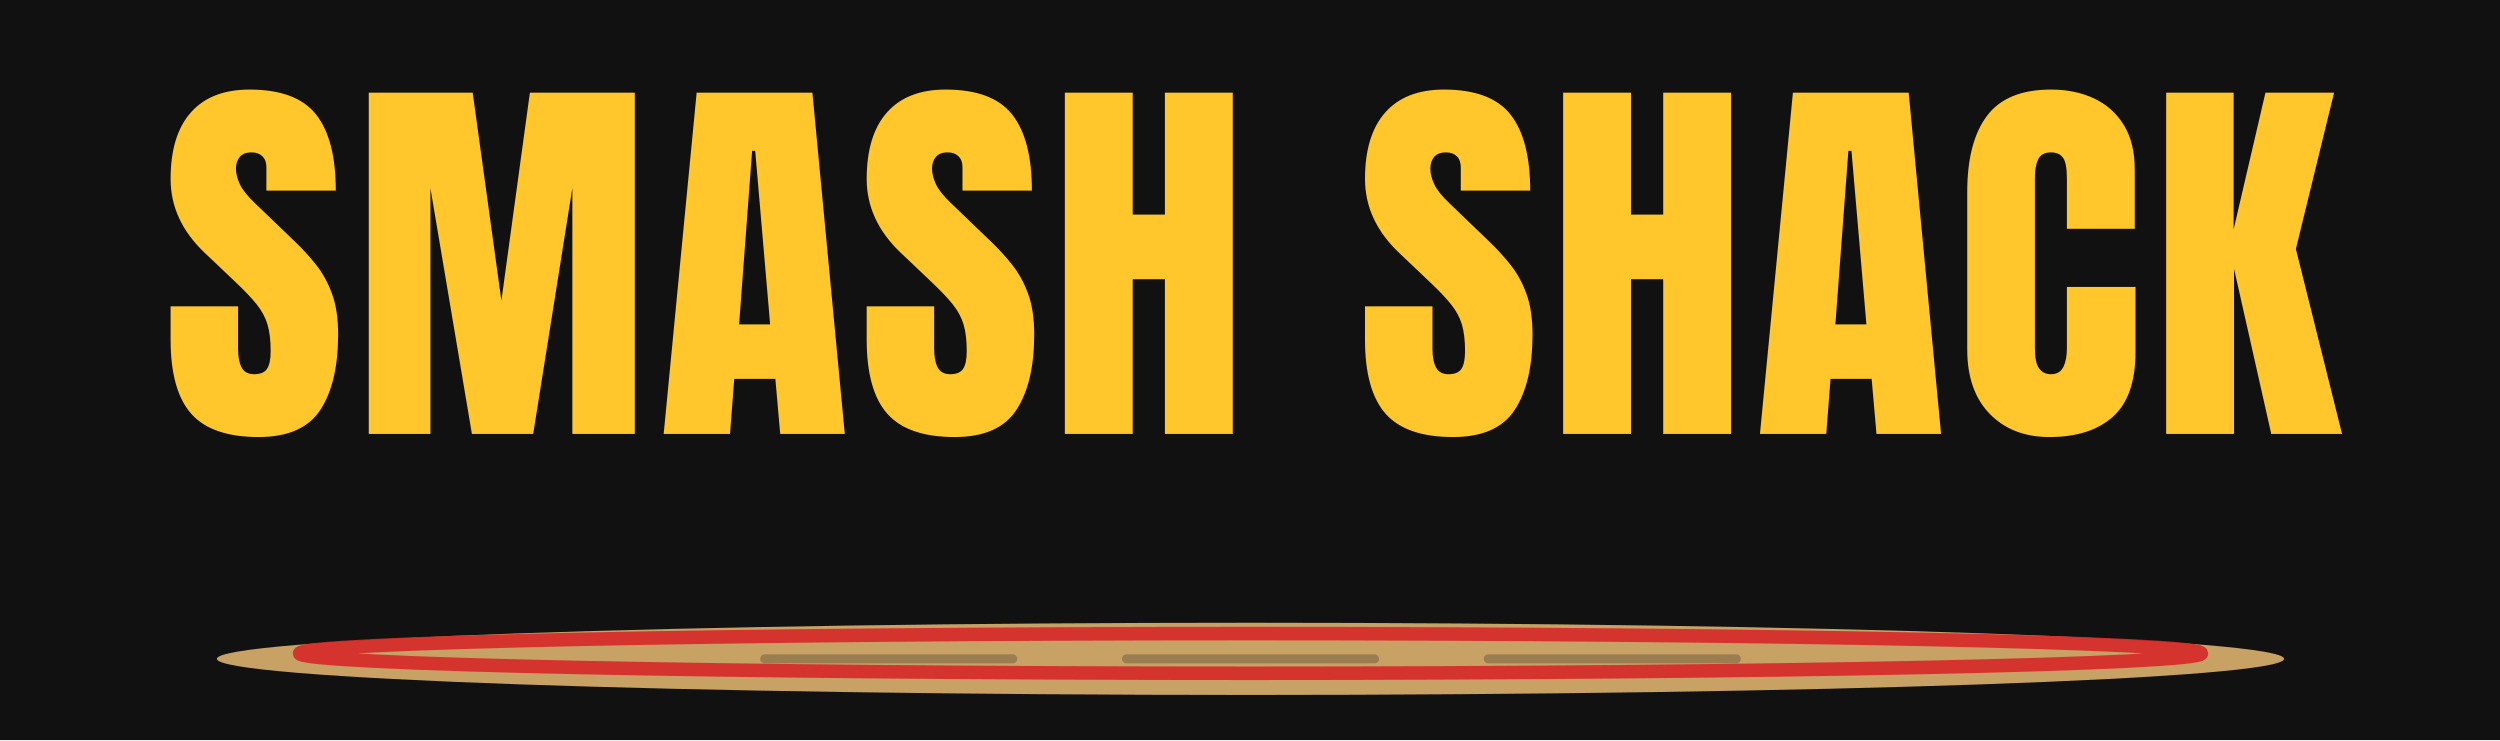
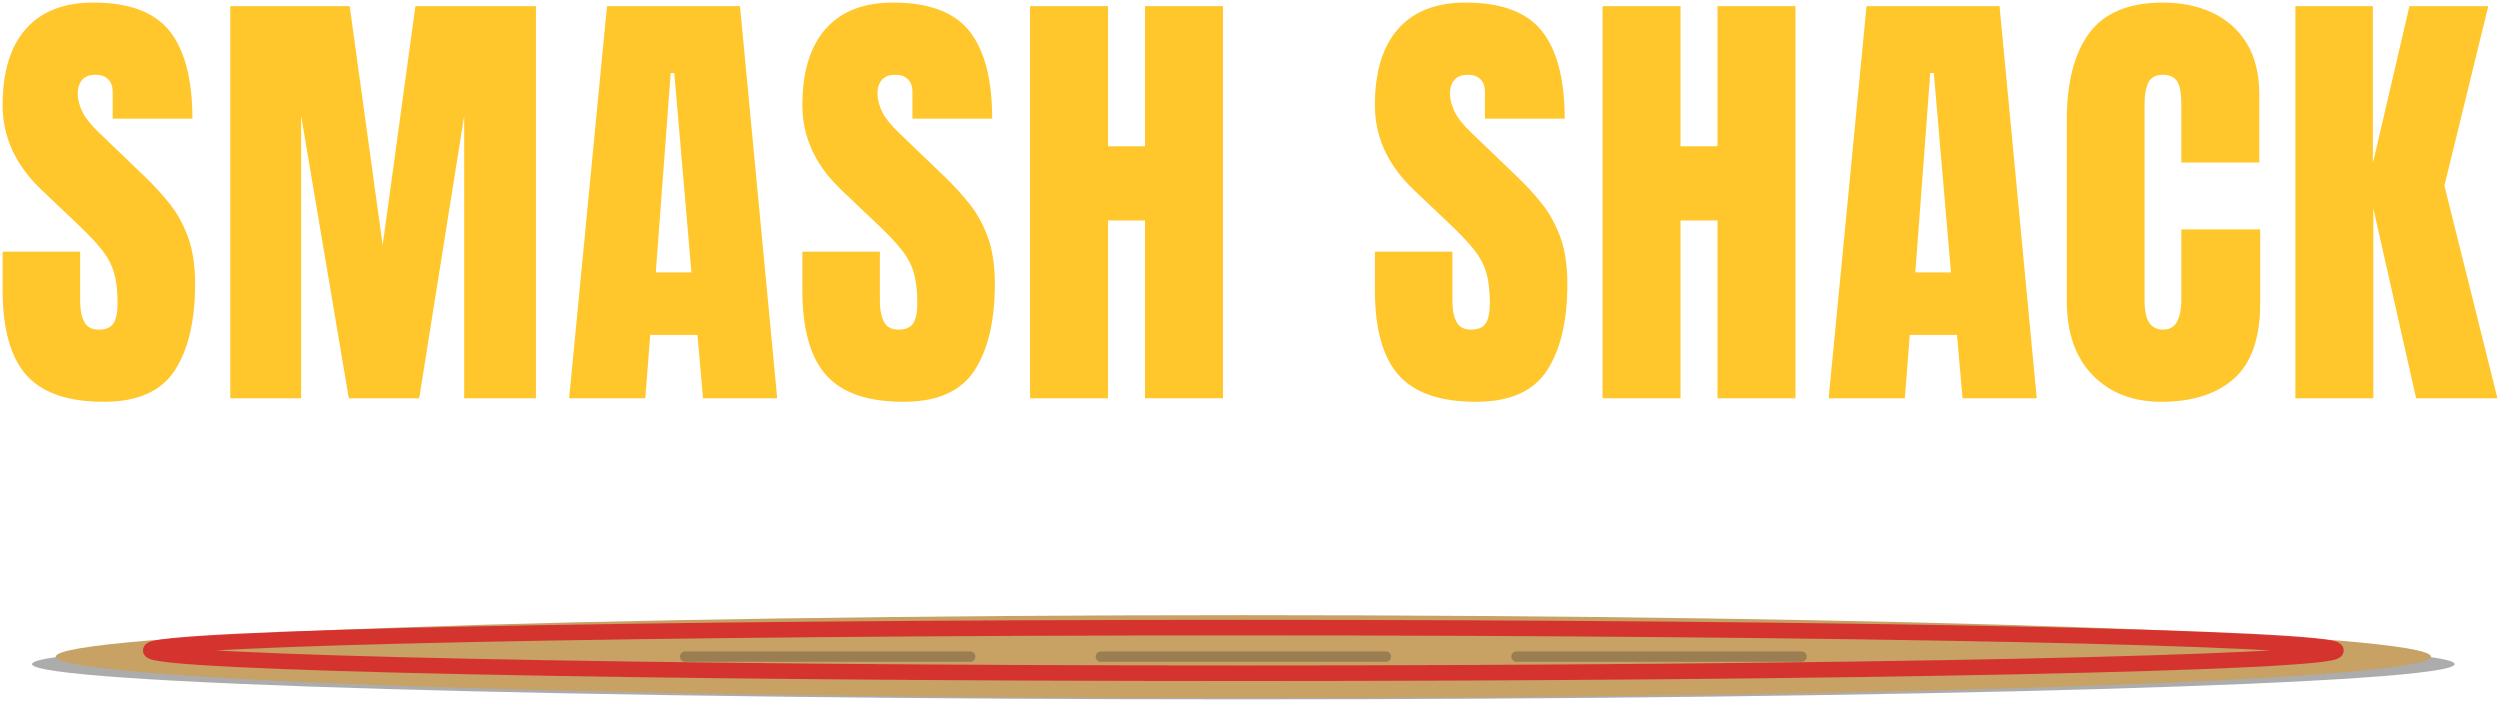
- <svg xmlns="http://www.w3.org/2000/svg" width="554px" height="164px" viewBox="0 0 554 164">
-   <rect width="554.221" height="164" fill="#111111" />
+ <svg xmlns="http://www.w3.org/2000/svg" width="482.19" height="135.39" viewBox="37.30 19.35 482.19 135.39">
  <path d="M57.312 96.847Q46.957 96.847 42.381 91.691Q37.805 86.535 37.805 75.277V67.887H52.758V77.34Q52.758 79.961 53.553 81.443Q54.348 82.926 56.324 82.926Q58.387 82.926 59.182 81.722Q59.977 80.519 59.977 77.769Q59.977 74.289 59.289 71.947Q58.602 69.605 56.904 67.478Q55.207 65.351 52.199 62.515L45.41 56.07Q37.805 48.894 37.805 39.656Q37.805 29.988 42.295 24.918Q46.785 19.847 55.293 19.847Q65.691 19.847 70.053 25.39Q74.414 30.933 74.414 42.234H59.031V37.035Q59.031 35.488 58.15 34.629Q57.27 33.769 55.766 33.769Q53.961 33.769 53.123 34.779Q52.285 35.789 52.285 37.379Q52.285 38.969 53.145 40.816Q54.004 42.664 56.539 45.07L65.262 53.449Q67.883 55.941 70.074 58.713Q72.266 61.484 73.598 65.158Q74.93 68.832 74.93 74.117Q74.93 84.773 70.998 90.81Q67.066 96.847 57.312 96.847ZM81.717 96.16V20.535H104.748L111.108 66.64L117.424 20.535H140.67V96.16H126.834V41.676L118.155 96.16H104.576L95.381 41.676V96.16ZM147.071 96.16 154.375 20.535H180.028L187.204 96.16H172.895L171.821 83.957H162.711L161.766 96.16ZM163.786 71.883H170.661L167.352 33.426H166.665ZM211.565 96.847Q201.21 96.847 196.634 91.691Q192.057 86.535 192.057 75.277V67.887H207.01V77.34Q207.01 79.961 207.805 81.443Q208.6 82.926 210.577 82.926Q212.639 82.926 213.434 81.722Q214.229 80.519 214.229 77.769Q214.229 74.289 213.542 71.947Q212.854 69.605 211.157 67.478Q209.46 65.351 206.452 62.515L199.663 56.07Q192.057 48.894 192.057 39.656Q192.057 29.988 196.548 24.918Q201.038 19.847 209.546 19.847Q219.944 19.847 224.305 25.39Q228.667 30.933 228.667 42.234H213.284V37.035Q213.284 35.488 212.403 34.629Q211.522 33.769 210.018 33.769Q208.214 33.769 207.376 34.779Q206.538 35.789 206.538 37.379Q206.538 38.969 207.397 40.816Q208.257 42.664 210.792 45.07L219.514 53.449Q222.135 55.941 224.327 58.713Q226.518 61.484 227.85 65.158Q229.182 68.832 229.182 74.117Q229.182 84.773 225.251 90.81Q221.319 96.847 211.565 96.847ZM235.97 96.16V20.535H251.009V47.562H258.142V20.535H273.181V96.16H258.142V61.871H251.009V96.16ZM321.99 96.847Q311.634 96.847 307.058 91.691Q302.482 86.535 302.482 75.277V67.887H317.435V77.34Q317.435 79.961 318.23 81.443Q319.025 82.926 321.001 82.926Q323.064 82.926 323.859 81.722Q324.654 80.519 324.654 77.769Q324.654 74.289 323.966 71.947Q323.279 69.605 321.581 67.478Q319.884 65.351 316.876 62.515L310.087 56.07Q302.482 48.894 302.482 39.656Q302.482 29.988 306.972 24.918Q311.462 19.847 319.97 19.847Q330.369 19.847 334.73 25.39Q339.091 30.933 339.091 42.234H323.708V37.035Q323.708 35.488 322.828 34.629Q321.947 33.769 320.443 33.769Q318.638 33.769 317.8 34.779Q316.962 35.789 316.962 37.379Q316.962 38.969 317.822 40.816Q318.681 42.664 321.216 45.07L329.939 53.449Q332.56 55.941 334.751 58.713Q336.943 61.484 338.275 65.158Q339.607 68.832 339.607 74.117Q339.607 84.773 335.675 90.81Q331.744 96.847 321.99 96.847ZM346.394 96.16V20.535H361.433V47.562H368.566V20.535H383.605V96.16H368.566V61.871H361.433V96.16ZM390.006 96.16 397.31 20.535H422.963L430.139 96.16H415.83L414.756 83.957H405.646L404.701 96.16ZM406.721 71.883H413.596L410.287 33.426H409.6ZM454.156 96.847Q445.949 96.847 440.944 91.734Q435.938 86.621 435.938 77.426V42.535Q435.938 31.535 440.299 25.691Q444.66 19.847 454.5 19.847Q459.871 19.847 464.061 21.824Q468.25 23.801 470.656 27.732Q473.063 31.664 473.063 37.637V50.699H458.024V39.527Q458.024 36.133 457.164 34.951Q456.305 33.769 454.5 33.769Q452.395 33.769 451.664 35.295Q450.934 36.82 450.934 39.355V77.211Q450.934 80.347 451.858 81.637Q452.781 82.926 454.5 82.926Q456.434 82.926 457.229 81.336Q458.024 79.746 458.024 77.211V63.59H473.235V77.898Q473.235 87.867 468.207 92.357Q463.18 96.847 454.156 96.847ZM480.022 96.16V20.535H494.975V50.828L502.022 20.535H517.233L508.768 55.168L518.995 96.16H503.311L495.061 59.551V96.16Z" fill="#FFC72C" />
  <ellipse cx="277.111" cy="147.44" rx="233.636" ry="6.8" fill="#111111" opacity="0.35" />
  <ellipse cx="277.111" cy="146" rx="229.055" ry="8.0" fill="#C8A165" />
  <ellipse cx="277.111" cy="144.8" rx="210.731" ry="4.4" fill="none" stroke="#D62828" stroke-width="3" opacity="0.9" />
  <line x1="169.455" y1="146" x2="224.428" y2="146" stroke="#111111" stroke-width="2" stroke-linecap="round" opacity="0.25" />
  <line x1="249.624" y1="146" x2="304.597" y2="146" stroke="#111111" stroke-width="2" stroke-linecap="round" opacity="0.25" />
  <line x1="329.793" y1="146" x2="384.766" y2="146" stroke="#111111" stroke-width="2" stroke-linecap="round" opacity="0.25" />
</svg>
